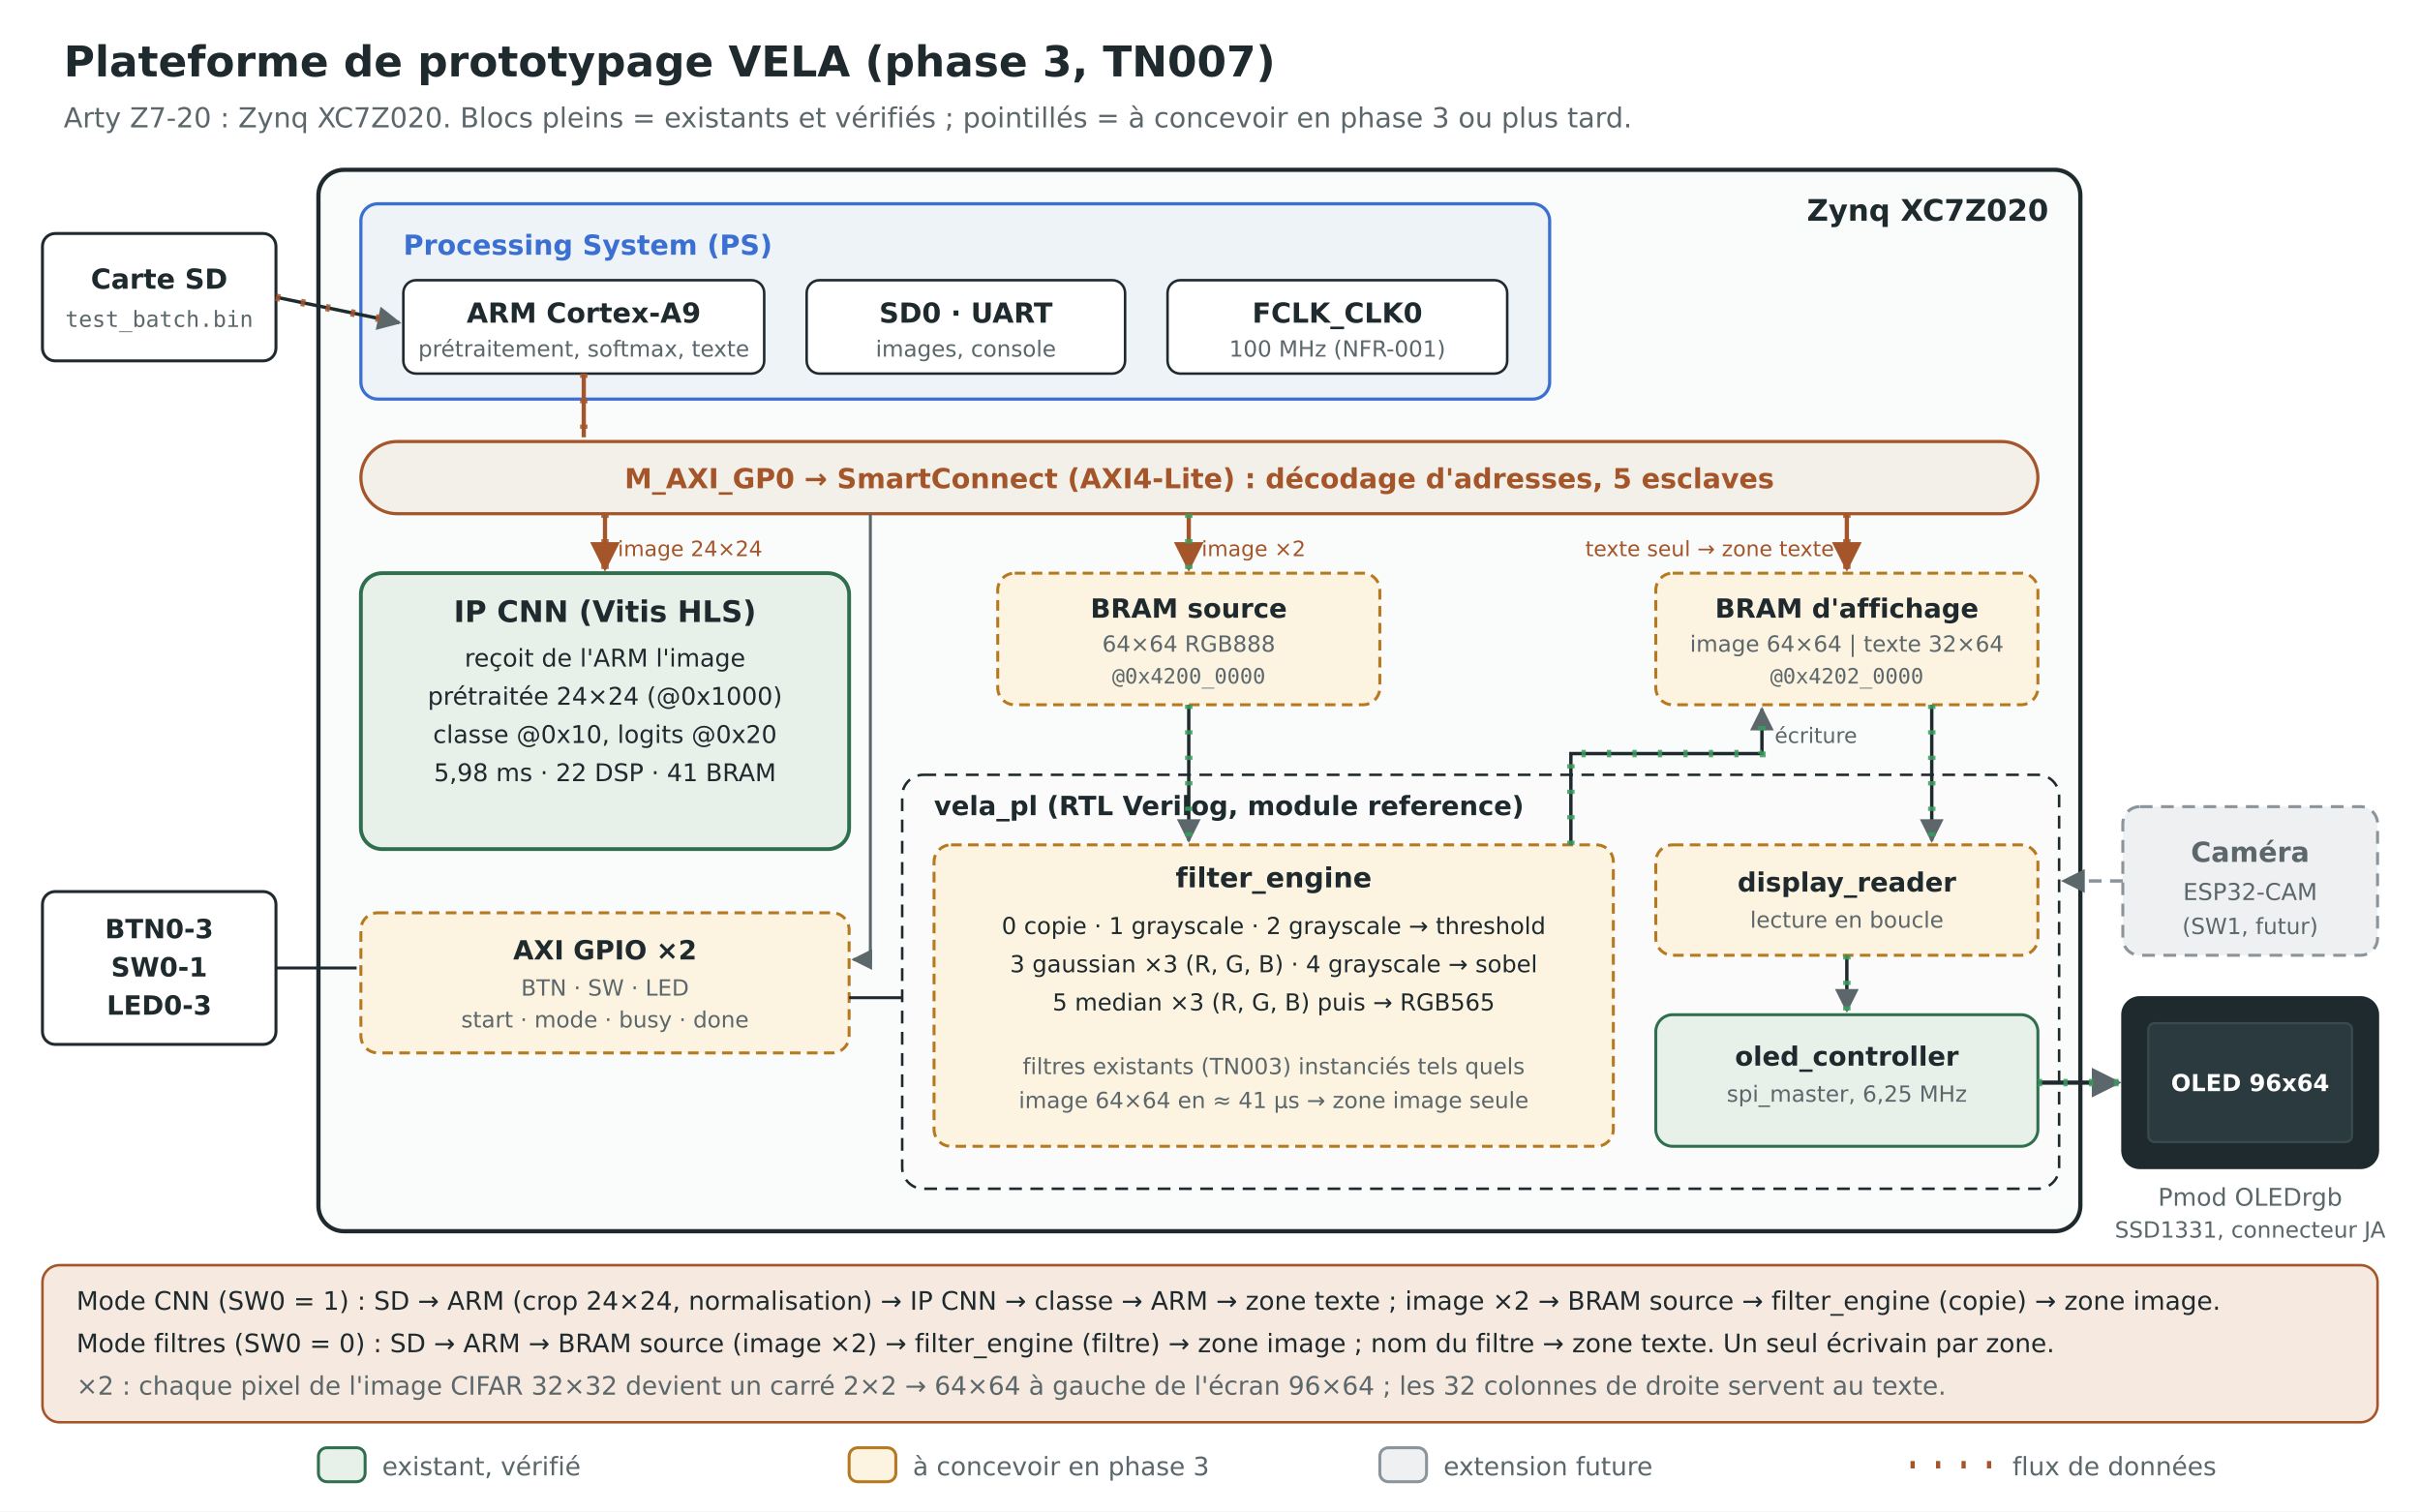
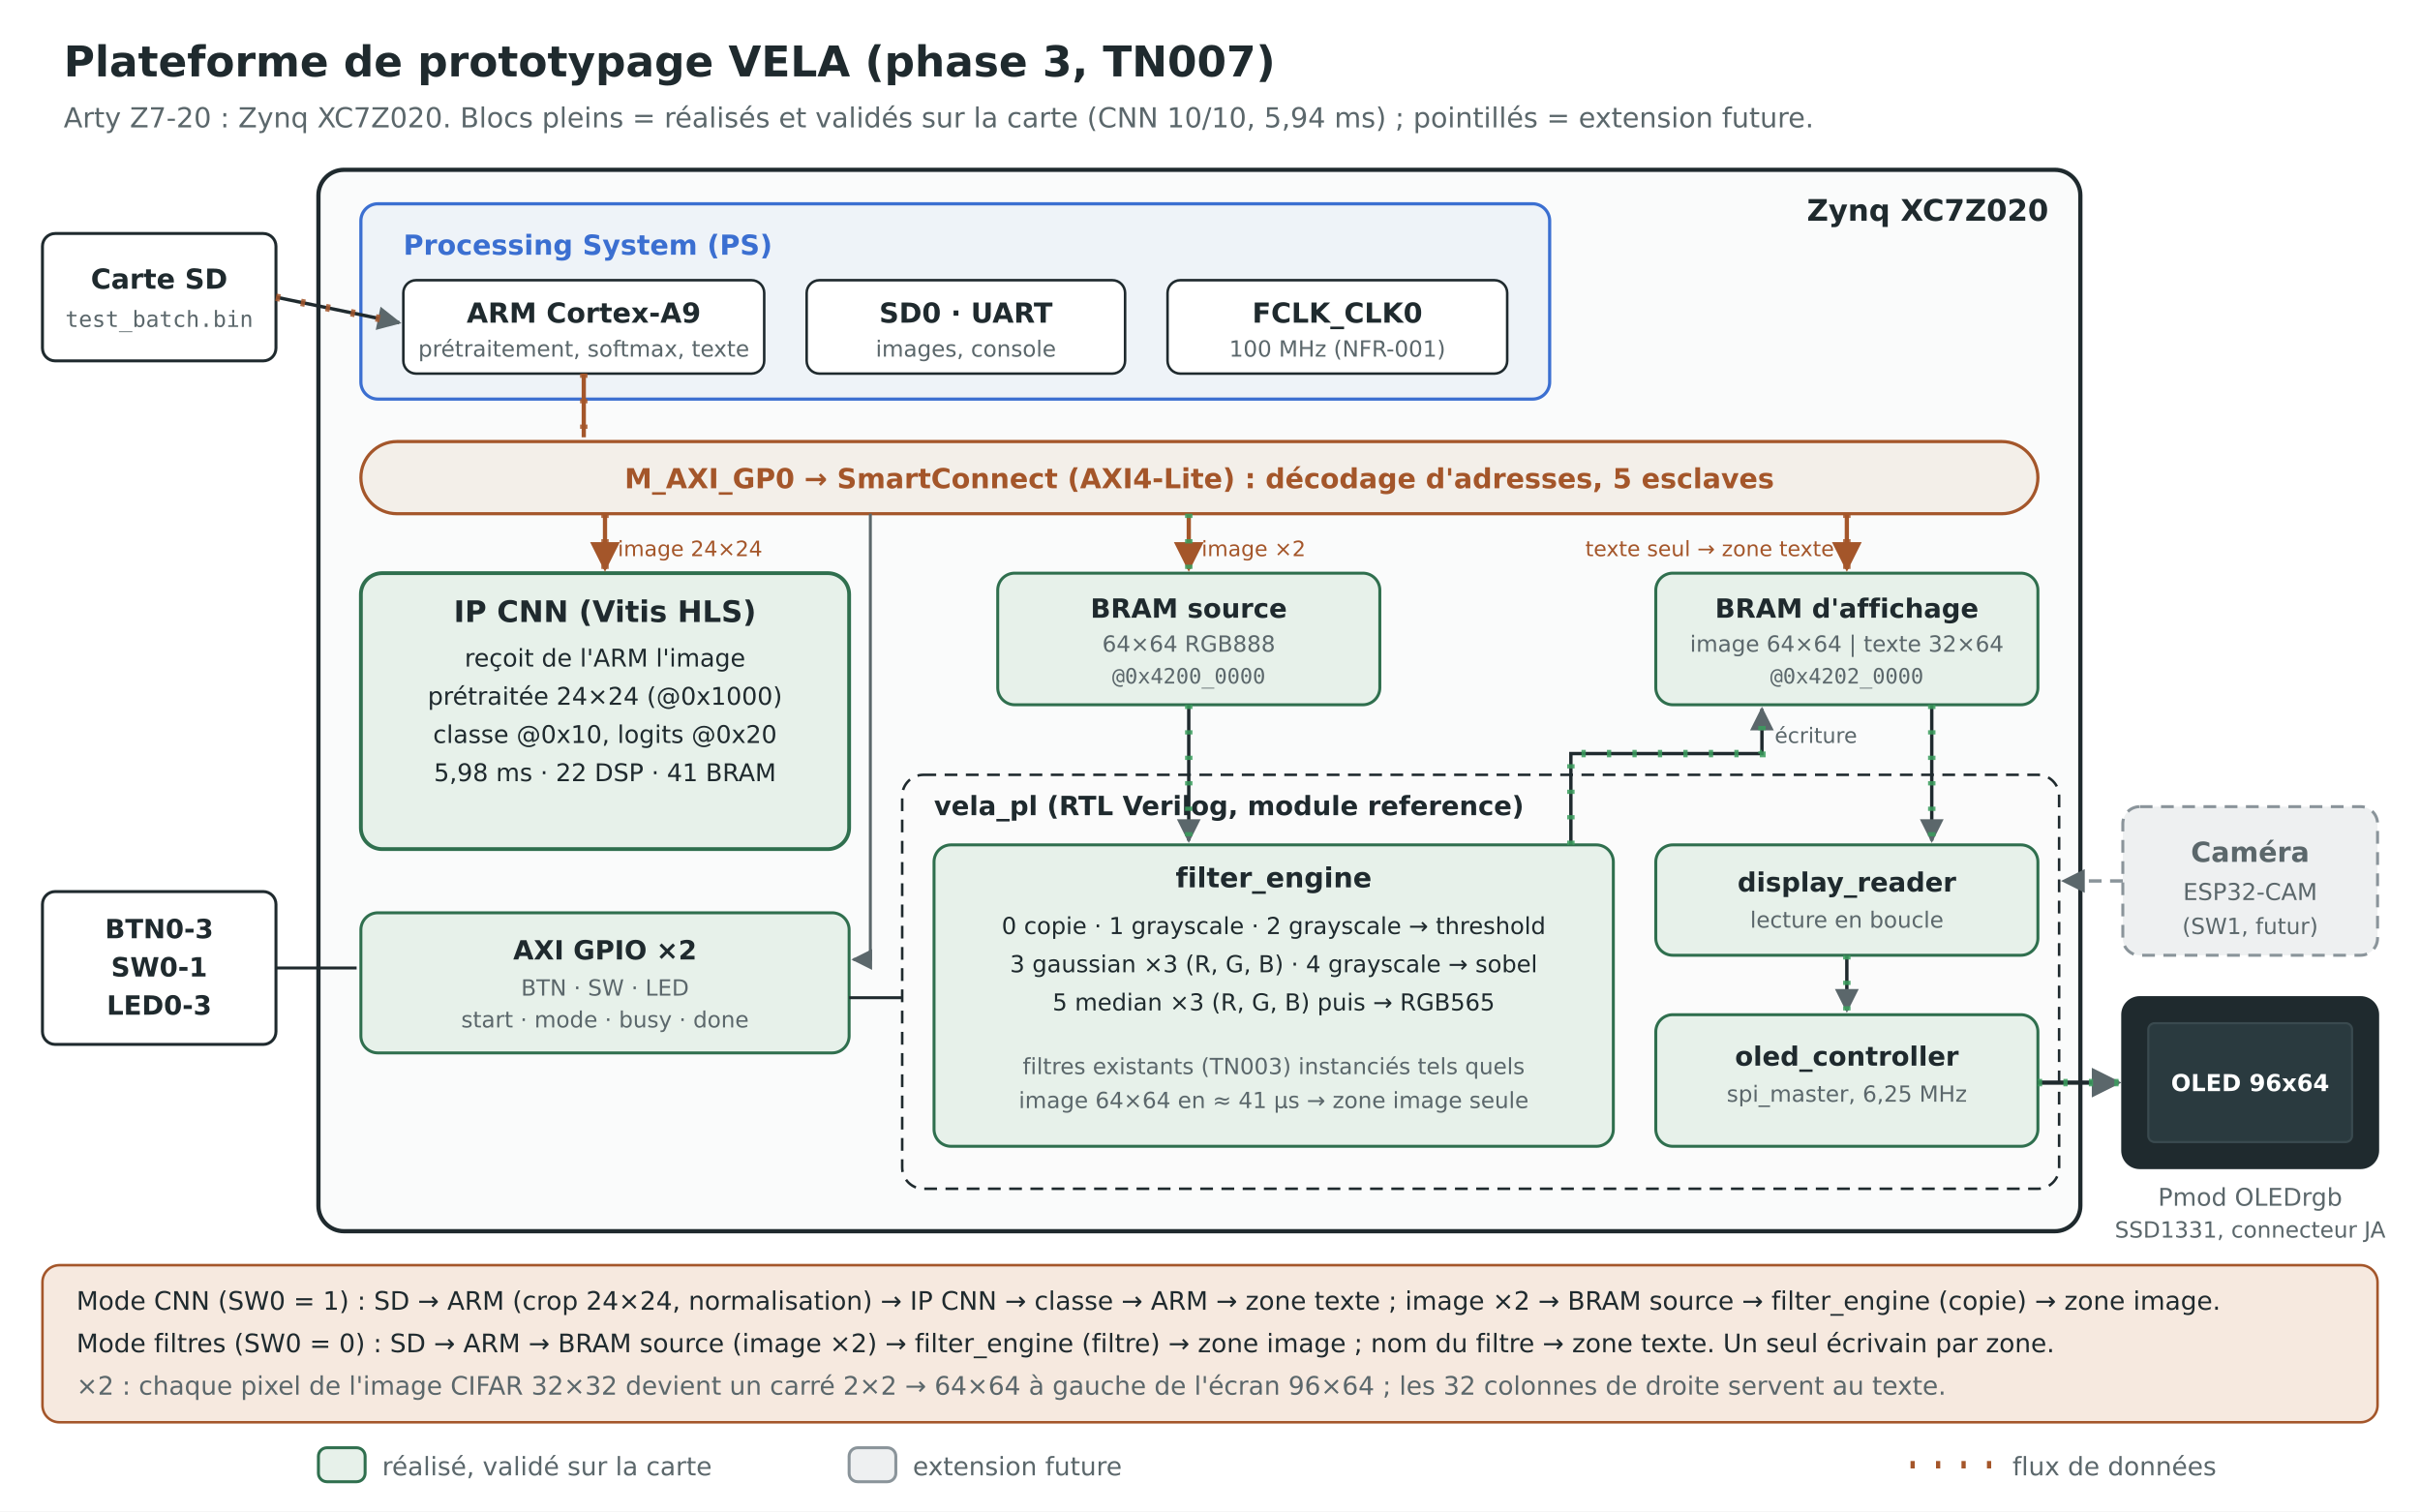
<svg xmlns="http://www.w3.org/2000/svg" viewBox="0 0 1140 712" width="1140" height="712" role="img" aria-label="Plateforme de prototypage VELA">
  <style>
  text { font-family: DejaVu Sans, Helvetica, Arial, sans-serif; }
  .mono { font-family: DejaVu Sans Mono, Menlo, Consolas, monospace; }
  .muted { fill: #5b676b; }
  @keyframes flow { to { stroke-dashoffset: -48; } }
  .flow { animation: flow 1.2s linear infinite; }
  @media (prefers-reduced-motion: reduce) { * { animation: none !important; } }
</style>
  <defs>
    <marker id="arrow" viewBox="0 0 10 10" refX="9" refY="5" markerWidth="7" markerHeight="7" orient="auto-start-reverse">
      <path d="M0,0 L10,5 L0,10 z" fill="#5b676b" />
    </marker>
    <marker id="arrowA" viewBox="0 0 10 10" refX="9" refY="5" markerWidth="7" markerHeight="7" orient="auto-start-reverse">
      <path d="M0,0 L10,5 L0,10 z" fill="#a4562a" />
    </marker>
  </defs>
  <rect width="1140" height="712" fill="#ffffff" />
  <text x="30" y="36" font-size="20" text-anchor="start" font-weight="bold" fill="#1f2a2e">Plateforme de prototypage VELA (phase 3, TN007)</text>
-   <text x="30" y="60" font-size="13" text-anchor="start" font-weight="normal" class="muted" fill="#1f2a2e">Arty Z7-20 : Zynq XC7Z020. Blocs pleins = existants et vérifiés ; pointillés = à concevoir en phase 3 ou plus tard.</text>
+   <text x="30" y="60" font-size="13" text-anchor="start" font-weight="normal" class="muted" fill="#1f2a2e">Arty Z7-20 : Zynq XC7Z020. Blocs pleins = réalisés et validés sur la carte (CNN 10/10, 5,94 ms) ; pointillés = extension future.</text>
  <rect x="150" y="80" width="830" height="500" rx="12" fill="#fafbfb" stroke="#1f2a2e" stroke-width="2" />
  <text x="965" y="104" font-size="14" text-anchor="end" font-weight="bold" fill="#1f2a2e">Zynq XC7Z020</text>
  <rect x="170" y="96" width="560" height="92" rx="8" fill="#eef3f8" stroke="#3b6fd1" stroke-width="1.5" />
  <text x="190" y="120" font-size="13" text-anchor="start" font-weight="bold" fill="#3b6fd1">Processing System (PS)</text>
  <rect x="190" y="132" width="170" height="44" rx="6" fill="#ffffff" stroke="#1f2a2e" stroke-width="1.2" />
  <text x="275.0" y="152" font-size="13" text-anchor="middle" font-weight="bold" fill="#1f2a2e">ARM Cortex-A9</text>
  <text x="275.0" y="168" font-size="10.5" text-anchor="middle" font-weight="normal" class="muted" fill="#1f2a2e">prétraitement, softmax, texte</text>
  <rect x="380" y="132" width="150" height="44" rx="6" fill="#ffffff" stroke="#1f2a2e" stroke-width="1.2" />
  <text x="455.0" y="152" font-size="13" text-anchor="middle" font-weight="bold" fill="#1f2a2e">SD0 · UART</text>
  <text x="455.0" y="168" font-size="10.5" text-anchor="middle" font-weight="normal" class="muted" fill="#1f2a2e">images, console</text>
  <rect x="550" y="132" width="160" height="44" rx="6" fill="#ffffff" stroke="#1f2a2e" stroke-width="1.2" />
  <text x="630.0" y="152" font-size="13" text-anchor="middle" font-weight="bold" fill="#1f2a2e">FCLK_CLK0</text>
  <text x="630.0" y="168" font-size="10.5" text-anchor="middle" font-weight="normal" class="muted" fill="#1f2a2e">100 MHz (NFR-001)</text>
  <rect x="170" y="208" width="790" height="34" rx="17" fill="#f3efe9" stroke="#a4562a" stroke-width="1.5" />
  <text x="565" y="230" font-size="13" text-anchor="middle" font-weight="bold" fill="#a4562a">M_AXI_GP0 → SmartConnect (AXI4-Lite) : décodage d'adresses, 5 esclaves</text>
  <line x1="275" y1="176" x2="275" y2="206" stroke="#a4562a" stroke-width="2" />
  <rect x="170" y="270" width="230" height="130" rx="10" fill="#e7f1ea" stroke="#2f6f4e" stroke-width="1.8" />
  <text x="285" y="293" font-size="14" text-anchor="middle" font-weight="bold" fill="#1f2a2e">IP CNN (Vitis HLS)</text>
  <text x="285" y="314" font-size="11.5" text-anchor="middle" font-weight="normal" fill="#1f2a2e">reçoit de l'ARM l'image</text>
  <text x="285" y="332" font-size="11.5" text-anchor="middle" font-weight="normal" fill="#1f2a2e">prétraitée 24×24 (@0x1000)</text>
  <text x="285" y="350" font-size="11.5" text-anchor="middle" font-weight="normal" fill="#1f2a2e">classe @0x10, logits @0x20</text>
  <text x="285" y="368" font-size="11.5" text-anchor="middle" font-weight="normal" fill="#1f2a2e">5,98 ms · 22 DSP · 41 BRAM</text>
  <line x1="285" y1="242" x2="285" y2="268" stroke="#a4562a" stroke-width="2" marker-end="url(#arrowA)" />
  <text x="291" y="262" font-size="10" text-anchor="start" font-weight="normal" fill="#a4562a">image 24×24</text>
-   <rect x="170" y="430" width="230" height="66" rx="8" fill="#fdf3e1" stroke="#b7791f" stroke-width="1.4" stroke-dasharray="5 3" />
+   <rect x="170" y="430" width="230" height="66" rx="8" fill="#e7f1ea" stroke="#2f6f4e" stroke-width="1.4" />
  <text x="285" y="452" font-size="12.5" text-anchor="middle" font-weight="bold" fill="#1f2a2e">AXI GPIO ×2</text>
  <text x="285" y="469" font-size="10.5" text-anchor="middle" font-weight="normal" class="muted" fill="#1f2a2e">BTN · SW · LED</text>
  <text x="285" y="484" font-size="10.5" text-anchor="middle" font-weight="normal" class="muted" fill="#1f2a2e">start · mode · busy · done</text>
  <path d="M410 242 L410 452 L402 452" fill="none" stroke="#5b676b" stroke-width="1.4" marker-end="url(#arrow)" />
  <line x1="400" y1="470" x2="438" y2="470" stroke="#1f2a2e" stroke-width="1.4" marker-end="url(#arrow)" />
-   <rect x="470" y="270" width="180" height="62" rx="8" fill="#fdf3e1" stroke="#b7791f" stroke-width="1.4" stroke-dasharray="5 3" />
+   <rect x="470" y="270" width="180" height="62" rx="8" fill="#e7f1ea" stroke="#2f6f4e" stroke-width="1.4" />
  <text x="560" y="291" font-size="12.5" text-anchor="middle" font-weight="bold" fill="#1f2a2e">BRAM source</text>
  <text x="560" y="307" font-size="10.5" text-anchor="middle" font-weight="normal" class="muted" fill="#1f2a2e">64×64 RGB888</text>
  <text x="560" y="322" font-size="10" text-anchor="middle" font-weight="normal" class="mono muted" fill="#1f2a2e">@0x4200_0000</text>
-   <rect x="780" y="270" width="180" height="62" rx="8" fill="#fdf3e1" stroke="#b7791f" stroke-width="1.4" stroke-dasharray="5 3" />
+   <rect x="780" y="270" width="180" height="62" rx="8" fill="#e7f1ea" stroke="#2f6f4e" stroke-width="1.4" />
  <text x="870" y="291" font-size="12.5" text-anchor="middle" font-weight="bold" fill="#1f2a2e">BRAM d'affichage</text>
  <text x="870" y="307" font-size="10.5" text-anchor="middle" font-weight="normal" class="muted" fill="#1f2a2e">image 64×64 | texte 32×64</text>
  <text x="870" y="322" font-size="10" text-anchor="middle" font-weight="normal" class="mono muted" fill="#1f2a2e">@0x4202_0000</text>
  <line x1="560" y1="242" x2="560" y2="268" stroke="#a4562a" stroke-width="2" marker-end="url(#arrowA)" />
  <text x="566" y="262" font-size="10" text-anchor="start" font-weight="normal" fill="#a4562a">image ×2</text>
  <line x1="870" y1="242" x2="870" y2="268" stroke="#a4562a" stroke-width="2" marker-end="url(#arrowA)" />
  <text x="864" y="262" font-size="10" text-anchor="end" font-weight="normal" fill="#a4562a">texte seul → zone texte</text>
  <rect x="425" y="365" width="545" height="195" rx="10" fill="#fbfbfb" stroke="#1f2a2e" stroke-width="1.2" stroke-dasharray="6 4" />
  <text x="440" y="384" font-size="12.5" text-anchor="start" font-weight="bold" fill="#1f2a2e">vela_pl (RTL Verilog, module reference)</text>
-   <rect x="440" y="398" width="320" height="142" rx="8" fill="#fdf3e1" stroke="#b7791f" stroke-width="1.4" stroke-dasharray="5 3" />
+   <rect x="440" y="398" width="320" height="142" rx="8" fill="#e7f1ea" stroke="#2f6f4e" stroke-width="1.4" />
  <text x="600" y="418" font-size="13" text-anchor="middle" font-weight="bold" fill="#1f2a2e">filter_engine</text>
  <text x="600" y="440" font-size="11" text-anchor="middle" font-weight="normal" fill="#1f2a2e">0 copie · 1 grayscale · 2 grayscale → threshold</text>
  <text x="600" y="458" font-size="11" text-anchor="middle" font-weight="normal" fill="#1f2a2e">3 gaussian ×3 (R, G, B) · 4 grayscale → sobel</text>
  <text x="600" y="476" font-size="11" text-anchor="middle" font-weight="normal" fill="#1f2a2e">5 median ×3 (R, G, B)   puis → RGB565</text>
  <text x="600" y="506" font-size="10.5" text-anchor="middle" font-weight="normal" class="muted" fill="#1f2a2e">filtres existants (TN003) instanciés tels quels</text>
  <text x="600" y="522" font-size="10.5" text-anchor="middle" font-weight="normal" class="muted" fill="#1f2a2e">image 64×64 en ≈ 41 µs → zone image seule</text>
-   <rect x="780" y="398" width="180" height="52" rx="8" fill="#fdf3e1" stroke="#b7791f" stroke-width="1.4" stroke-dasharray="5 3" />
+   <rect x="780" y="398" width="180" height="52" rx="8" fill="#e7f1ea" stroke="#2f6f4e" stroke-width="1.4" />
  <text x="870" y="420" font-size="12.5" text-anchor="middle" font-weight="bold" fill="#1f2a2e">display_reader</text>
  <text x="870" y="437" font-size="10.5" text-anchor="middle" font-weight="normal" class="muted" fill="#1f2a2e">lecture en boucle</text>
  <rect x="780" y="478" width="180" height="62" rx="8" fill="#e7f1ea" stroke="#2f6f4e" stroke-width="1.4" />
  <text x="870" y="502" font-size="12.5" text-anchor="middle" font-weight="bold" fill="#1f2a2e">oled_controller</text>
  <text x="870" y="519" font-size="10.5" text-anchor="middle" font-weight="normal" class="muted" fill="#1f2a2e">spi_master, 6,25 MHz</text>
  <line x1="560" y1="332" x2="560" y2="396" stroke="#1f2a2e" stroke-width="1.6" marker-end="url(#arrow)" />
  <path d="M740 398 L740 355 L830 355 L830 334" fill="none" stroke="#1f2a2e" stroke-width="1.6" marker-end="url(#arrow)" />
  <text x="836" y="350" font-size="10" text-anchor="start" font-weight="normal" class="muted" fill="#1f2a2e">écriture</text>
  <line x1="910" y1="332" x2="910" y2="396" stroke="#1f2a2e" stroke-width="1.6" marker-end="url(#arrow)" />
  <line x1="870" y1="450" x2="870" y2="476" stroke="#1f2a2e" stroke-width="1.6" marker-end="url(#arrow)" />
  <rect x="20" y="110" width="110" height="60" rx="6" fill="#ffffff" stroke="#1f2a2e" stroke-width="1.4" />
  <text x="75" y="136" font-size="13" text-anchor="middle" font-weight="bold" fill="#1f2a2e">Carte SD</text>
  <text x="75" y="154" font-size="10.5" text-anchor="middle" font-weight="normal" class="mono muted" fill="#1f2a2e">test_batch.bin</text>
  <line x1="130" y1="140" x2="188" y2="152" stroke="#1f2a2e" stroke-width="1.6" marker-end="url(#arrow)" />
  <rect x="20" y="420" width="110" height="72" rx="6" fill="#ffffff" stroke="#1f2a2e" stroke-width="1.4" />
  <text x="75" y="442" font-size="12.5" text-anchor="middle" font-weight="bold" fill="#1f2a2e">BTN0-3</text>
  <text x="75" y="460" font-size="12.5" text-anchor="middle" font-weight="bold" fill="#1f2a2e">SW0-1</text>
  <text x="75" y="478" font-size="12.5" text-anchor="middle" font-weight="bold" fill="#1f2a2e">LED0-3</text>
  <line x1="130" y1="456" x2="168" y2="456" stroke="#1f2a2e" stroke-width="1.4" />
  <rect x="1000" y="470" width="120" height="80" rx="8" fill="#1f2a2e" stroke="#1f2a2e" stroke-width="1.5" />
  <rect x="1012" y="482" width="96" height="56" rx="3" fill="#2a3a3f" stroke="#3a4a4f" stroke-width="1" />
  <text x="1060" y="514" font-size="11" text-anchor="middle" font-weight="bold" fill="#ffffff">OLED 96x64</text>
  <text x="1060" y="568" font-size="11.5" text-anchor="middle" font-weight="normal" class="muted" fill="#1f2a2e">Pmod OLEDrgb</text>
  <text x="1060" y="583" font-size="10.5" text-anchor="middle" font-weight="normal" class="muted" fill="#1f2a2e">SSD1331, connecteur JA</text>
  <line x1="960" y1="510" x2="998" y2="510" stroke="#1f2a2e" stroke-width="2" marker-end="url(#arrow)" />
  <rect x="1000" y="380" width="120" height="70" rx="8" fill="#eef0f1" stroke="#8a949a" stroke-width="1.4" stroke-dasharray="6 4" />
  <text x="1060" y="406" font-size="13" text-anchor="middle" font-weight="bold" fill="#5b676b">Caméra</text>
  <text x="1060" y="424" font-size="11" text-anchor="middle" font-weight="normal" class="muted" fill="#1f2a2e">ESP32-CAM</text>
  <text x="1060" y="440" font-size="10.5" text-anchor="middle" font-weight="normal" class="muted" fill="#1f2a2e">(SW1, futur)</text>
  <path d="M1000 415 L972 415" fill="none" stroke="#8a949a" stroke-width="1.6" stroke-dasharray="6 4" marker-end="url(#arrow)" />
  <rect x="20" y="596" width="1100" height="74" rx="8" fill="#f6e9df" stroke="#a4562a" stroke-width="1.2" />
  <text x="36" y="617" font-size="12" text-anchor="start" font-weight="normal" fill="#1f2a2e">Mode CNN (SW0 = 1) : SD → ARM (crop 24×24, normalisation) → IP CNN → classe → ARM → zone texte ; image ×2 → BRAM source → filter_engine (copie) → zone image.</text>
  <text x="36" y="637" font-size="12" text-anchor="start" font-weight="normal" fill="#1f2a2e">Mode filtres (SW0 = 0) : SD → ARM → BRAM source (image ×2) → filter_engine (filtre) → zone image ; nom du filtre → zone texte. Un seul écrivain par zone.</text>
  <text x="36" y="657" font-size="12" text-anchor="start" font-weight="normal" class="muted" fill="#1f2a2e">×2 : chaque pixel de l'image CIFAR 32×32 devient un carré 2×2 → 64×64 à gauche de l'écran 96×64 ; les 32 colonnes de droite servent au texte.</text>
  <path d="M130 140 L188 152 M275 176 L275 206 M285 242 L285 268 M870 242 L870 268" fill="none" stroke="#a4562a" stroke-width="3.5" stroke-dasharray="2 10" class="flow" opacity="0.85" />
  <path d="M560 242 L560 268 M560 332 L560 396 M740 398 L740 355 L830 355 L830 334 M910 332 L910 396 M870 450 L870 476 M960 510 L998 510" fill="none" stroke="#3a9d5d" stroke-width="3.5" stroke-dasharray="2 10" class="flow" opacity="0.85" />
  <rect x="150" y="682" width="22" height="16" rx="4" fill="#e7f1ea" stroke="#2f6f4e" stroke-width="1.4" />
-   <text x="180" y="695" font-size="12" text-anchor="start" font-weight="normal" class="muted" fill="#1f2a2e">existant, vérifié</text>
-   <rect x="400" y="682" width="22" height="16" rx="4" fill="#fdf3e1" stroke="#b7791f" stroke-width="1.4" />
-   <text x="430" y="695" font-size="12" text-anchor="start" font-weight="normal" class="muted" fill="#1f2a2e">à concevoir en phase 3</text>
-   <rect x="650" y="682" width="22" height="16" rx="4" fill="#eef0f1" stroke="#8a949a" stroke-width="1.4" />
-   <text x="680" y="695" font-size="12" text-anchor="start" font-weight="normal" class="muted" fill="#1f2a2e">extension future</text>
+   <text x="180" y="695" font-size="12" text-anchor="start" font-weight="normal" class="muted" fill="#1f2a2e">réalisé, validé sur la carte</text>
+   <rect x="400" y="682" width="22" height="16" rx="4" fill="#eef0f1" stroke="#8a949a" stroke-width="1.4" />
+   <text x="430" y="695" font-size="12" text-anchor="start" font-weight="normal" class="muted" fill="#1f2a2e">extension future</text>
  <path d="M900 690 L940 690" fill="none" stroke="#a4562a" stroke-width="3.5" stroke-dasharray="2 10" class="flow" />
  <text x="948" y="695" font-size="12" text-anchor="start" font-weight="normal" class="muted" fill="#1f2a2e">flux de données</text>
</svg>
